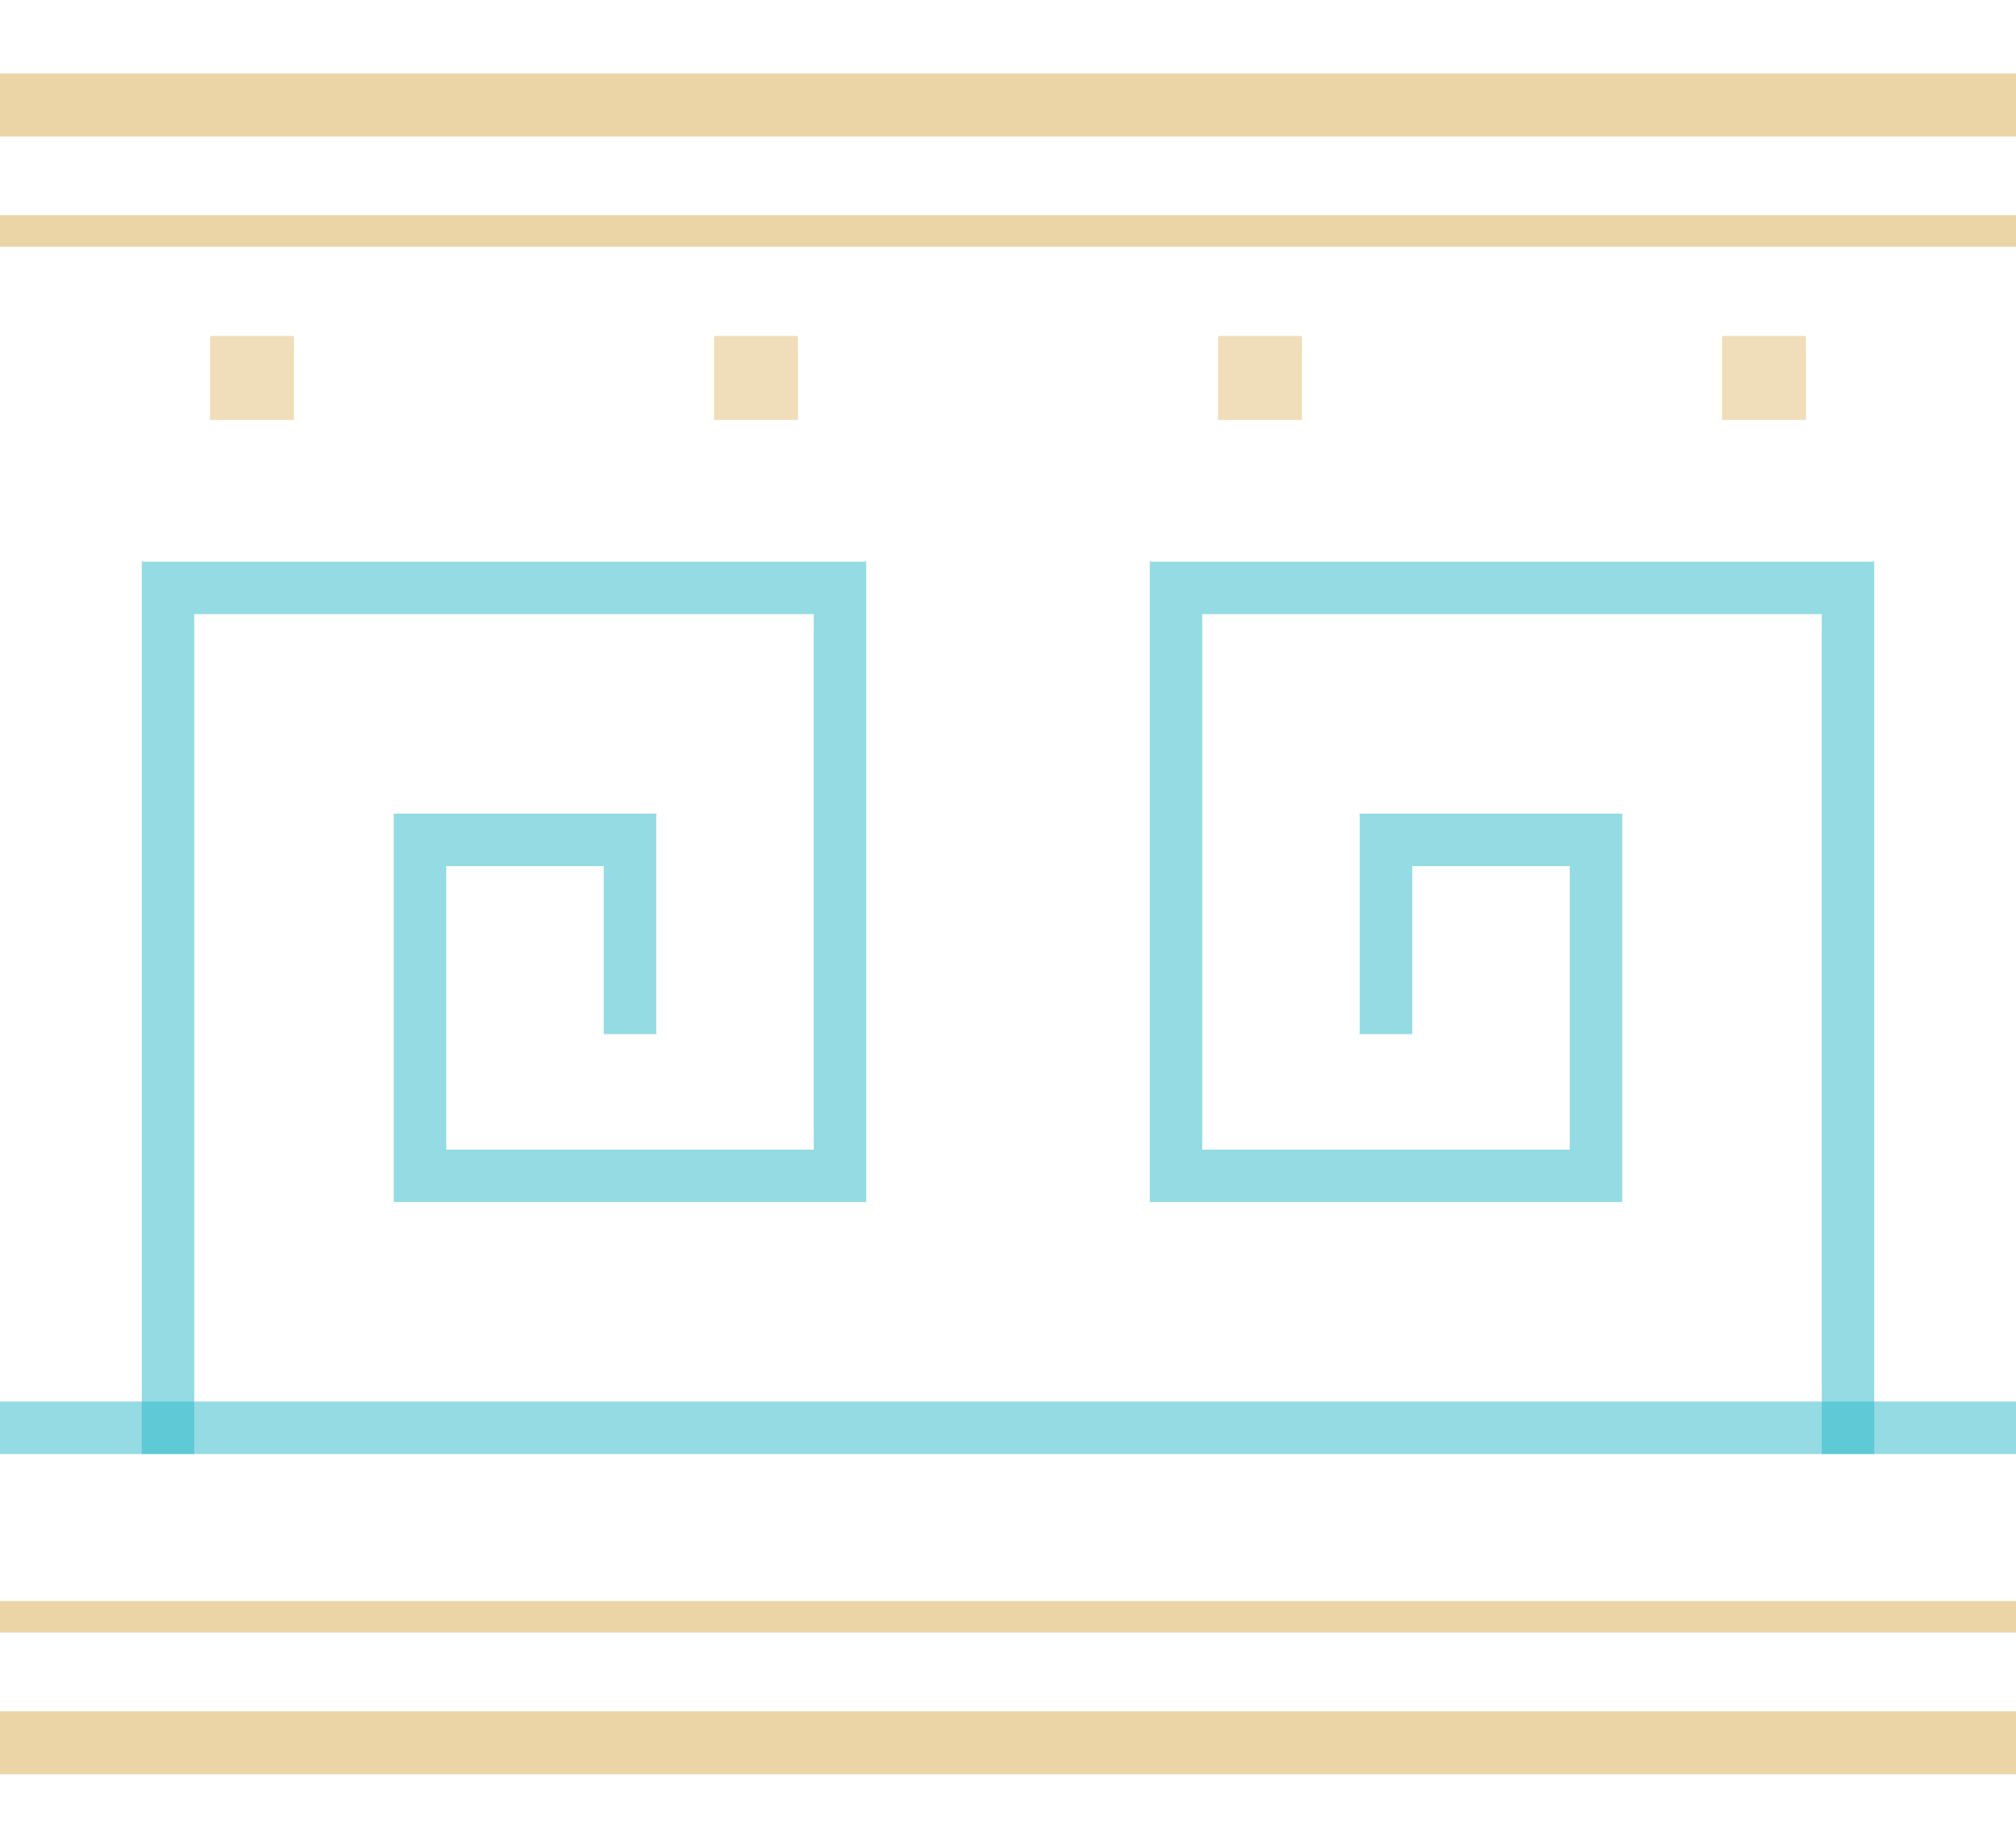
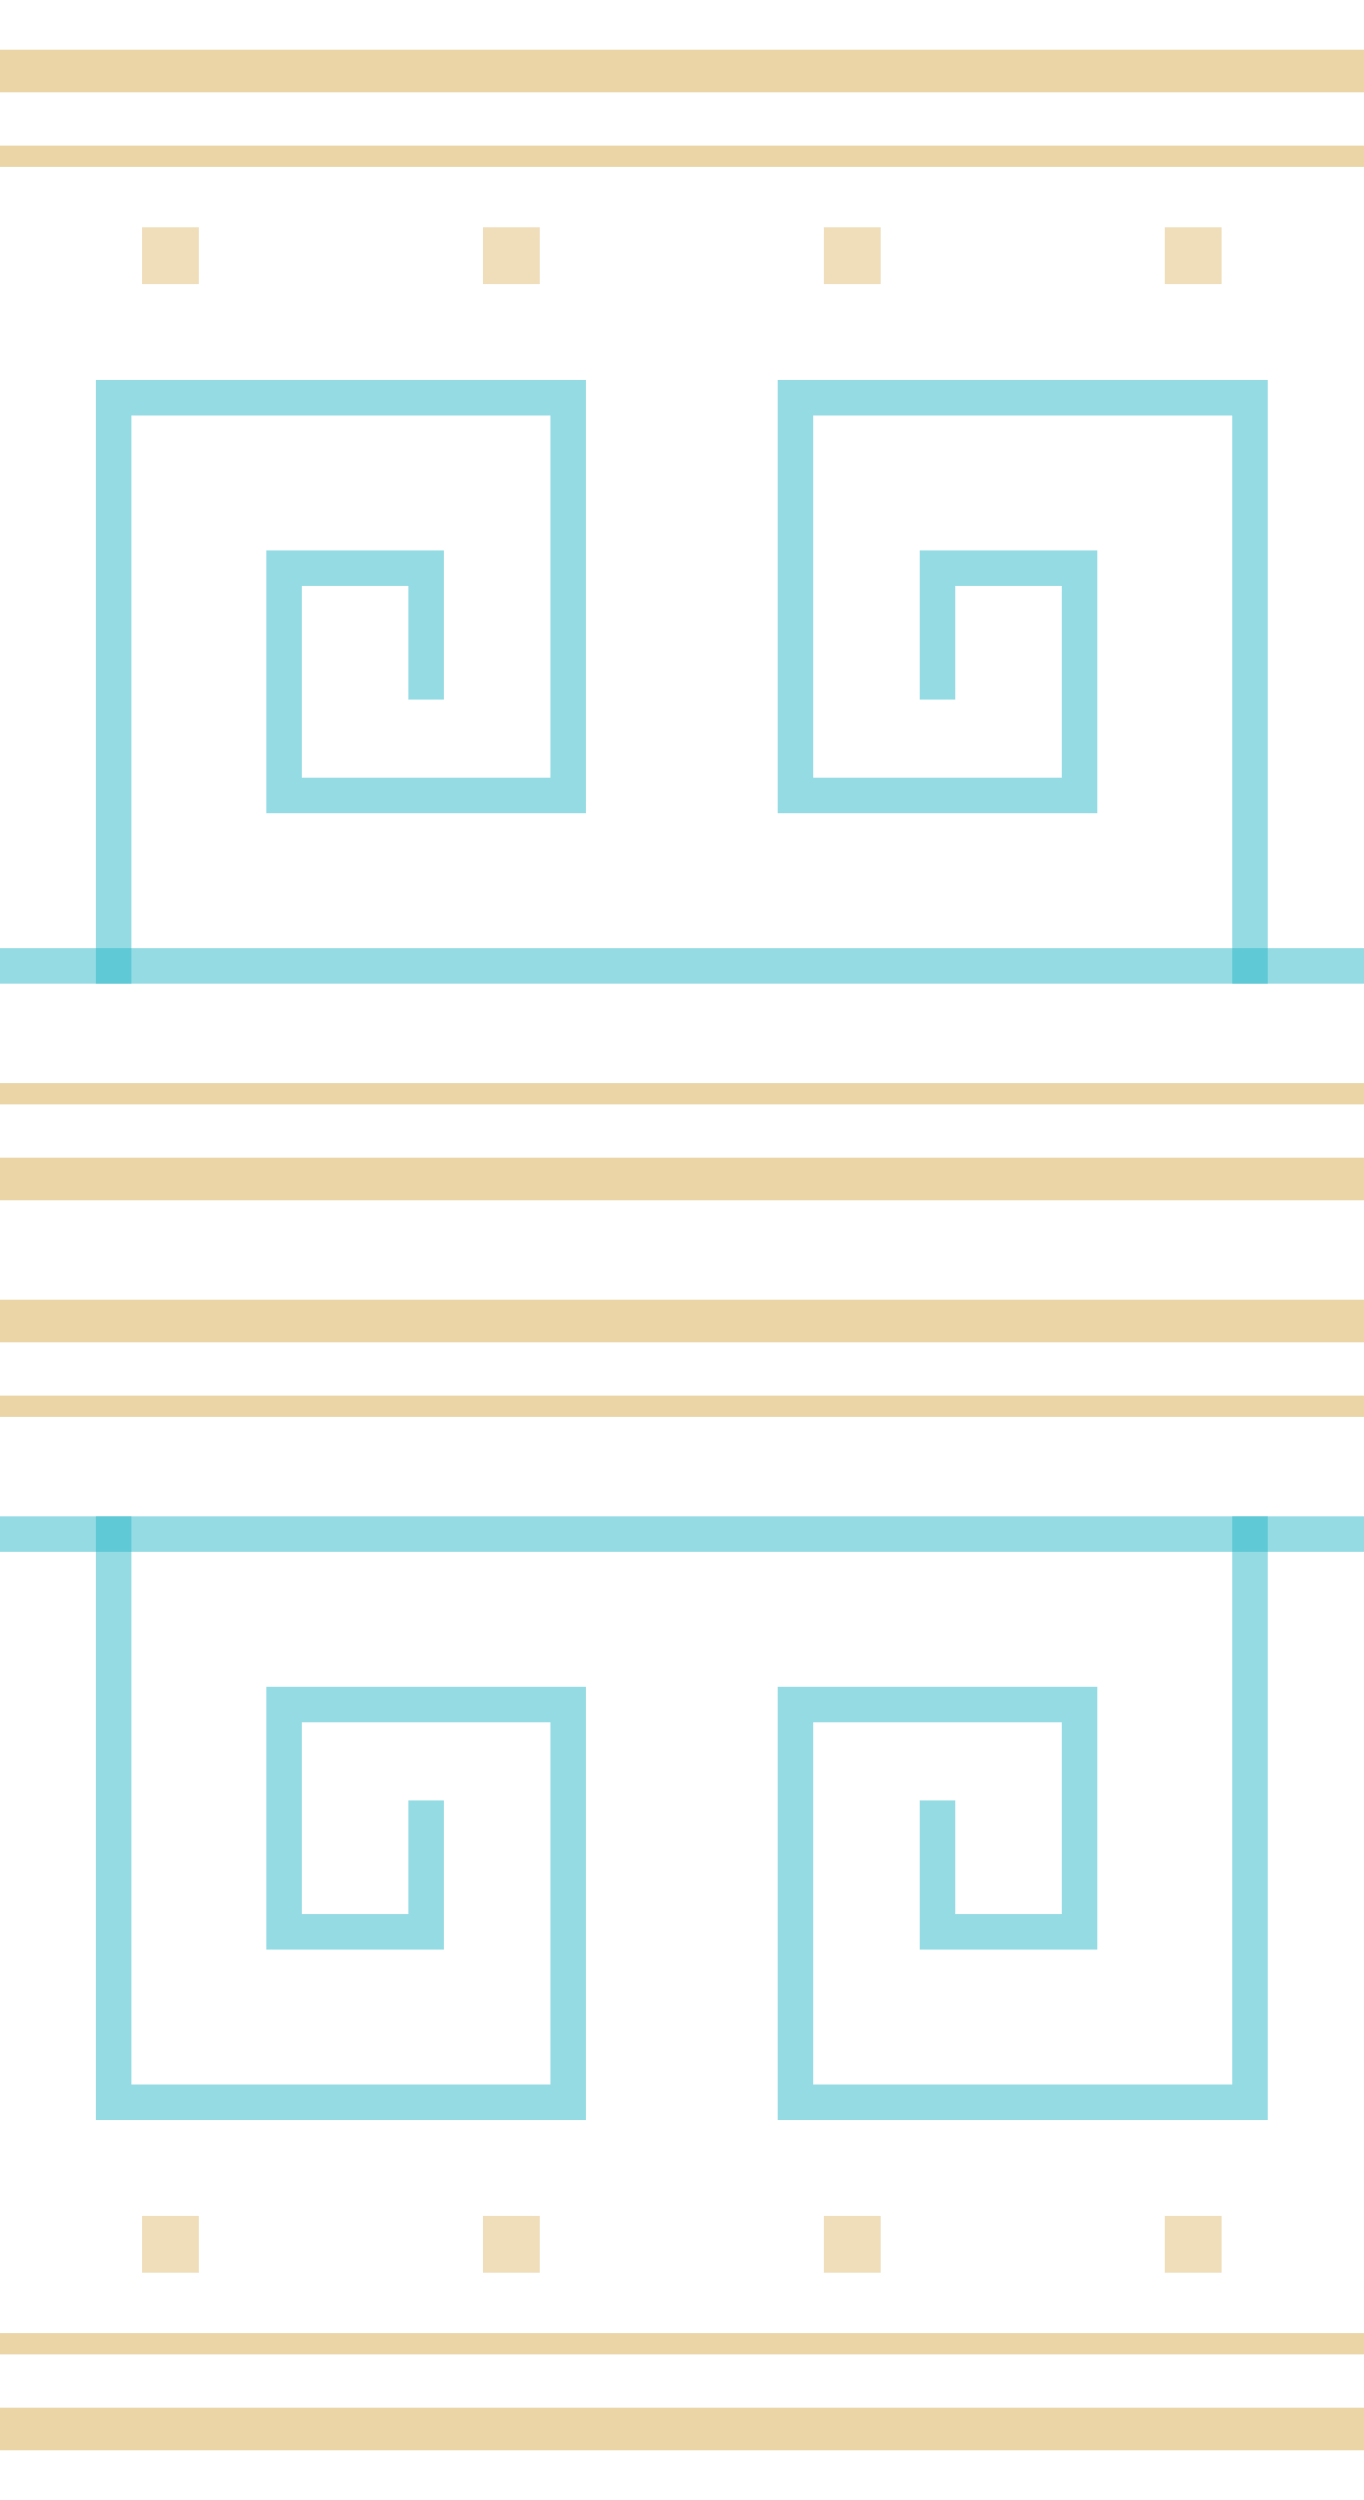
- <svg xmlns="http://www.w3.org/2000/svg" width="96" height="88" viewBox="0 0 96 88" fill="none" stroke-linecap="square" stroke-linejoin="miter">
-   <g stroke="#d4a23a" stroke-opacity="0.45">
-     <path d="M0 5 H96" stroke-width="3" />
-     <path d="M0 11 H96" stroke-width="1.5" />
-     <path d="M0 83 H96" stroke-width="3" />
-     <path d="M0 77 H96" stroke-width="1.5" />
-   </g>
-   <g fill="#d4a23a" fill-opacity="0.35" stroke="none">
-     <rect x="10" y="16" width="4" height="4" />
-     <rect x="34" y="16" width="4" height="4" />
-     <rect x="58" y="16" width="4" height="4" />
-     <rect x="82" y="16" width="4" height="4" />
-   </g>
-   <g stroke="#2bb8c9" stroke-opacity="0.5" stroke-width="2.5">
-     <path d="M0 68 H96" />
-     <path d="M8 68 V28 H40 V56 H20 V40 H30 V48" />
-     <path d="M88 68 V28 H56 V56 H76 V40 H66 V48" />
-   </g>
+ <svg xmlns="http://www.w3.org/2000/svg" xmlns:xlink="http://www.w3.org/1999/xlink" width="96" height="176" viewBox="0 0 96 176" fill="none" stroke-linecap="square" stroke-linejoin="miter">
+   <defs>
+     <g id="hilera">
+       <g stroke="#d4a23a" stroke-opacity="0.45">
+         <path d="M0 5 H96" stroke-width="3" />
+         <path d="M0 11 H96" stroke-width="1.5" />
+         <path d="M0 83 H96" stroke-width="3" />
+         <path d="M0 77 H96" stroke-width="1.5" />
+       </g>
+       <g fill="#d4a23a" fill-opacity="0.35" stroke="none">
+         <rect x="10" y="16" width="4" height="4" />
+         <rect x="34" y="16" width="4" height="4" />
+         <rect x="58" y="16" width="4" height="4" />
+         <rect x="82" y="16" width="4" height="4" />
+       </g>
+       <g stroke="#2bb8c9" stroke-opacity="0.5" stroke-width="2.5">
+         <path d="M0 68 H96" />
+         <path d="M8 68 V28 H40 V56 H20 V40 H30 V48" />
+         <path d="M88 68 V28 H56 V56 H76 V40 H66 V48" />
+       </g>
+     </g>
+   </defs>
+   <use href="#hilera" xlink:href="#hilera" />
+   <use href="#hilera" xlink:href="#hilera" transform="translate(0 176) scale(1 -1)" />
</svg>
